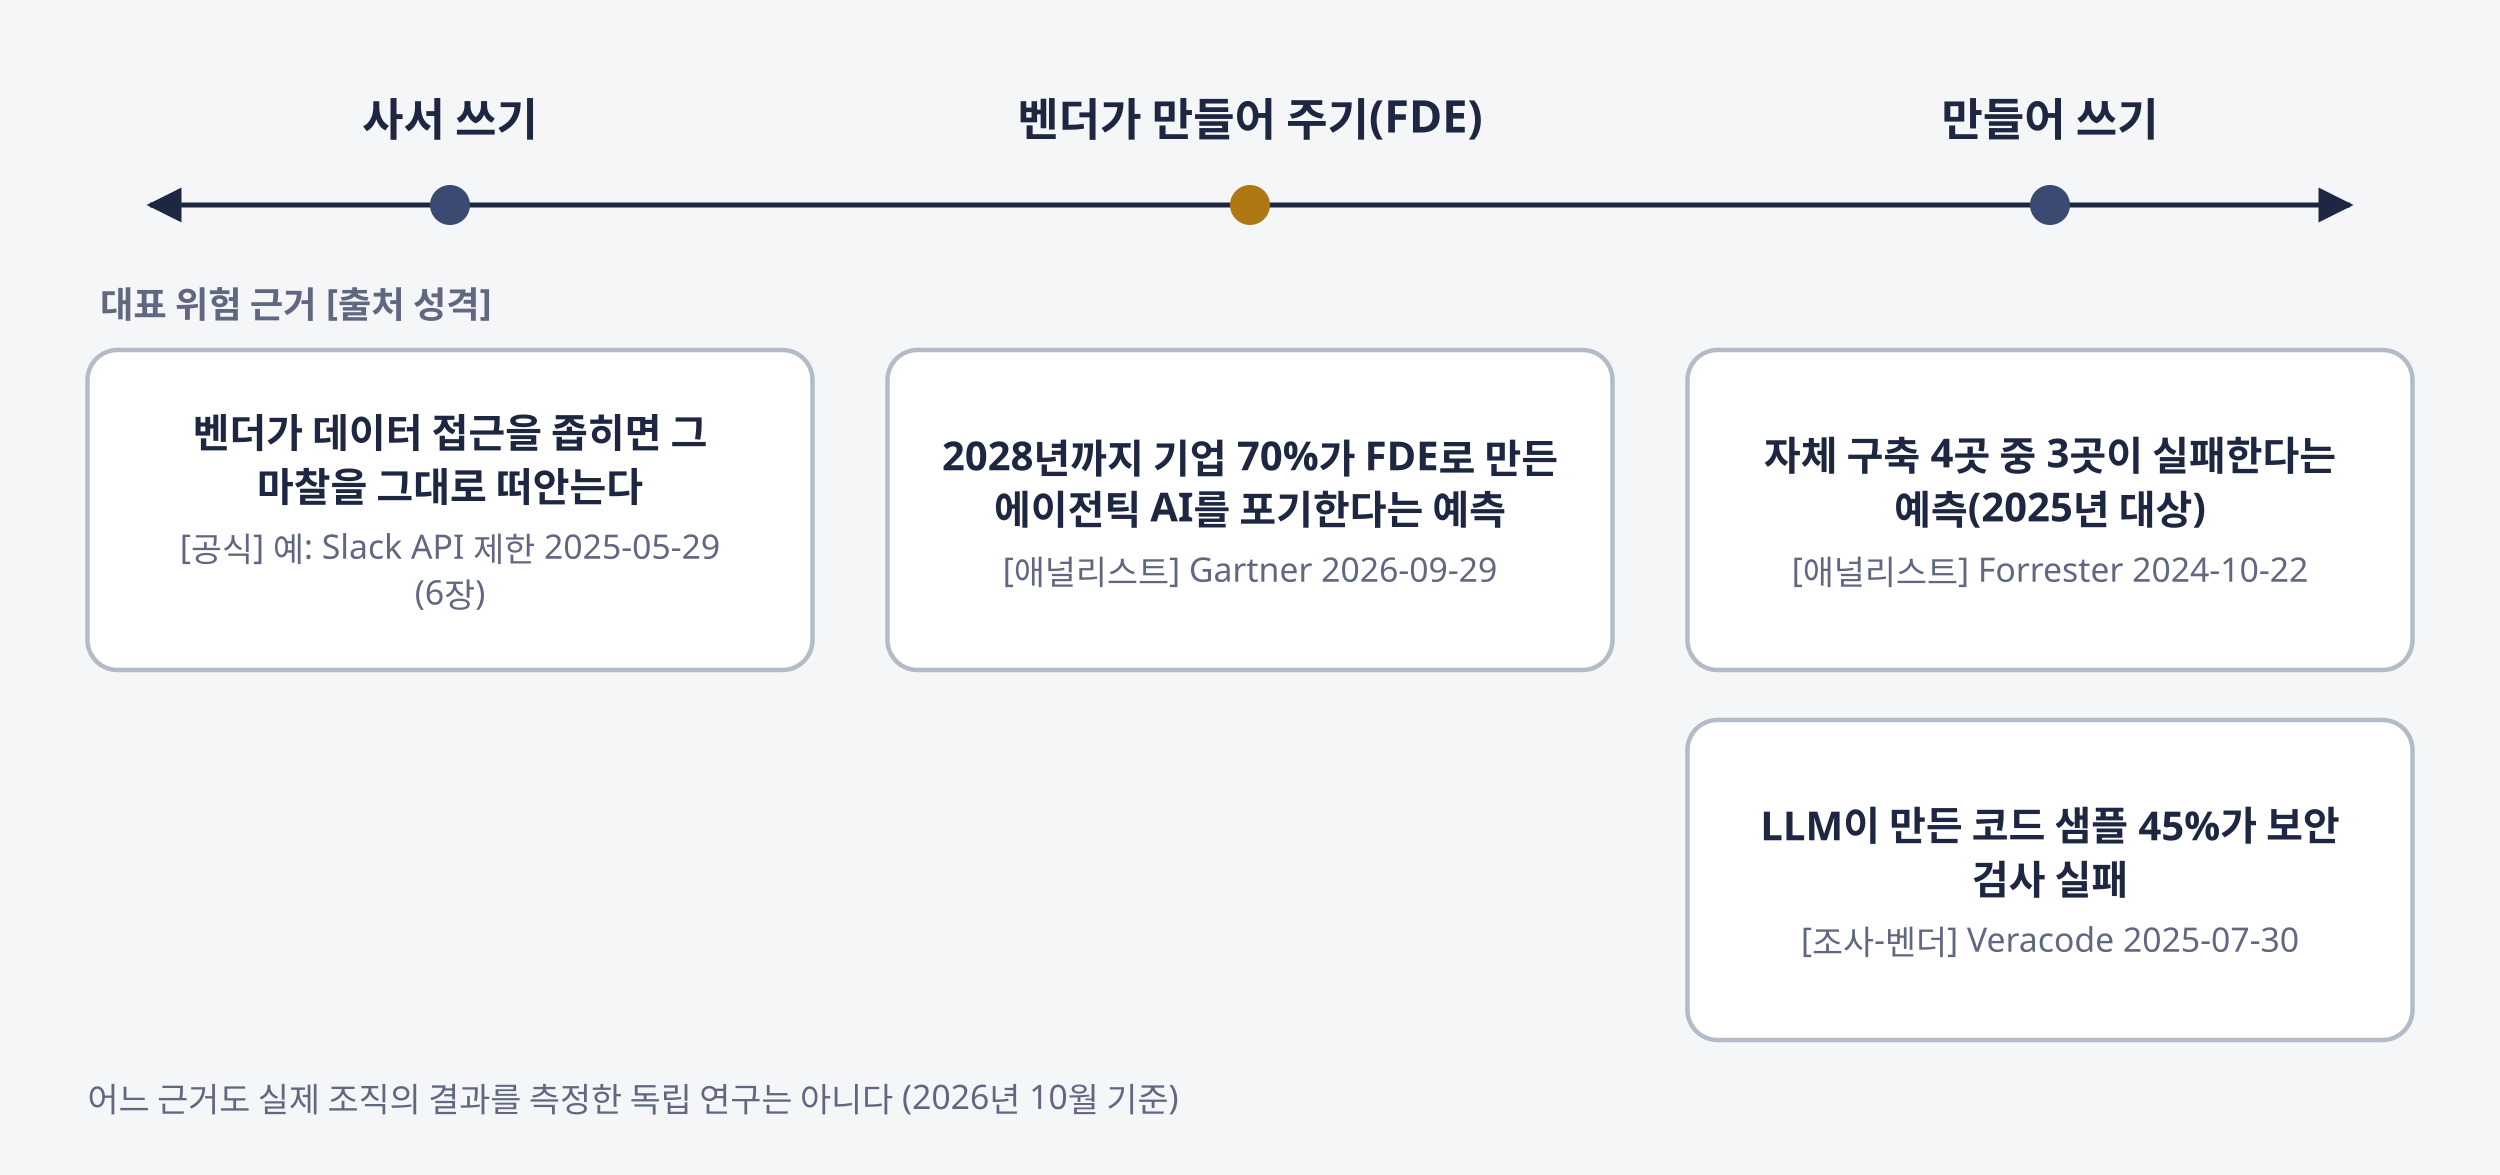
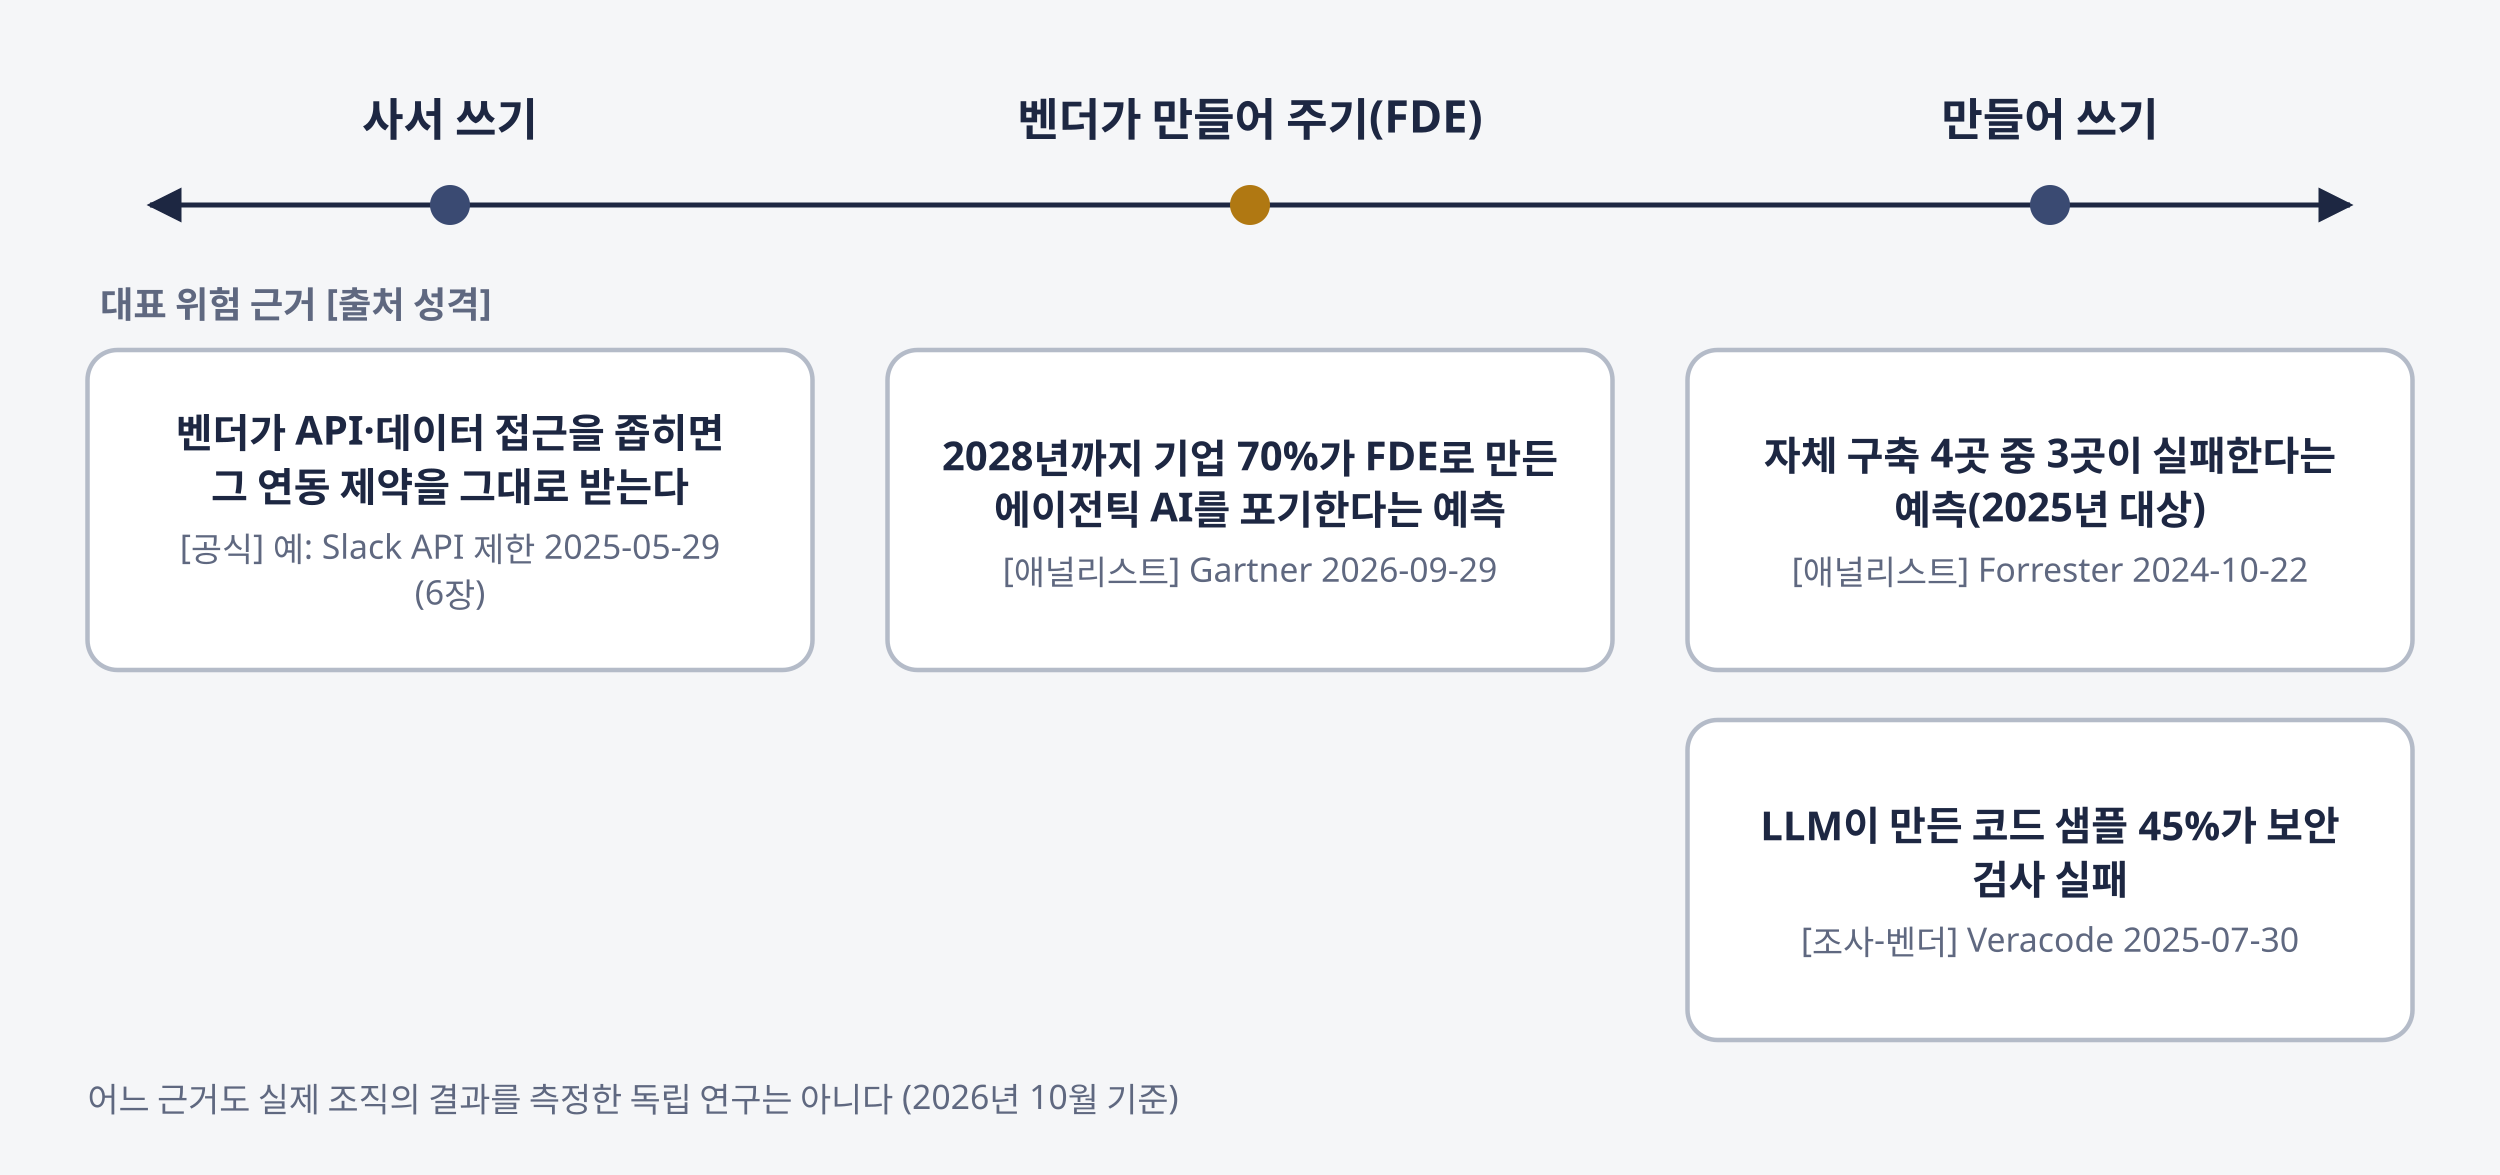
<svg xmlns="http://www.w3.org/2000/svg" viewBox="0 0 1000 470" role="img" aria-label="세 갈래와 대표 위험 근거" font-family="Pretendard,'Apple SD Gothic Neo','Noto Sans KR',sans-serif">
  <defs>
    <marker id="mi" viewBox="0 0 10 10" refX="9" refY="5" markerWidth="7" markerHeight="7" orient="auto-start-reverse">
      <path d="M0,0L10,5L0,10z" fill="#1D2742" />
    </marker>
    <marker id="mc" viewBox="0 0 10 10" refX="9" refY="5" markerWidth="8" markerHeight="8" orient="auto-start-reverse">
      <path d="M0,0L10,5L0,10z" fill="#B07812" />
    </marker>
  </defs>
  <rect width="1000" height="470" fill="#F5F6F8" />
  <path d="M60,82 L940,82" fill="none" stroke="#1D2742" stroke-width="2" marker-end="url(#mi)" marker-start="url(#mi)" />
  <circle cx="180" cy="82" r="8" fill="#3A4A72" />
  <text fill="#1D2742" font-size="18" font-weight="700" text-anchor="middle" dominant-baseline="middle">
    <tspan x="180.0" y="48.0">사서 쓰기</tspan>
  </text>
  <circle cx="500" cy="82" r="8" fill="#B07812" />
  <text fill="#1D2742" font-size="18" font-weight="700" text-anchor="middle" dominant-baseline="middle">
    <tspan x="500.0" y="48.0">벤더가 만들어 주기(FDE)</tspan>
  </text>
  <circle cx="820" cy="82" r="8" fill="#3A4A72" />
  <text fill="#1D2742" font-size="18" font-weight="700" text-anchor="middle" dominant-baseline="middle">
    <tspan x="820.0" y="48.0">만들어 쓰기</tspan>
  </text>
  <text fill="#5F6880" font-size="14.5" font-weight="700" text-anchor="start" dominant-baseline="middle">
    <tspan x="40.0" y="122.0">대표 위험 근거 [출처 성격]</tspan>
  </text>
  <rect x="35" y="140" width="290" height="128.0" rx="12" fill="#FFFFFF" stroke="#B4BBC8" stroke-width="1.8" />
-   <text x="180.0" y="179.0" fill="#1D2742" font-size="16" font-weight="700" text-anchor="middle">벤더가 데이터 접근을 좁히면 그</text>
-   <text x="180.0" y="200.6" fill="#1D2742" font-size="16" font-weight="700" text-anchor="middle">마찰을 그대로 떠안는다</text>
+   <text x="180.0" y="179.0" fill="#1D2742" font-size="16" font-weight="700" text-anchor="middle">벤더가 API·데이터 접근을 좁히면</text>
+   <text x="180.0" y="200.6" fill="#1D2742" font-size="16" font-weight="700" text-anchor="middle">그 연동 제약을 그대로 받는다</text>
  <text x="180.0" y="223.5" fill="#5F6880" font-size="13.5" font-weight="400" text-anchor="middle">[공식] 예: Slack API 제한 2025-05-29</text>
  <text x="180.0" y="241.8" fill="#5F6880" font-size="13.5" font-weight="400" text-anchor="middle">(6장)</text>
  <rect x="355" y="140" width="290" height="128.0" rx="12" fill="#FFFFFF" stroke="#B4BBC8" stroke-width="1.8" />
  <text x="500.0" y="188.1" fill="#1D2742" font-size="16" font-weight="700" text-anchor="middle">2028년까지 기업 70%가 FDE로 만든</text>
  <text x="500.0" y="209.7" fill="#1D2742" font-size="16" font-weight="700" text-anchor="middle">에이전틱 AI를 포기한다는 예측</text>
  <text x="500.0" y="232.7" fill="#5F6880" font-size="13.5" font-weight="400" text-anchor="middle">[애널리스트] Gartner 2026-09-29</text>
  <rect x="675" y="140" width="290" height="128.0" rx="12" fill="#FFFFFF" stroke="#B4BBC8" stroke-width="1.8" />
  <text x="820.0" y="188.1" fill="#1D2742" font-size="16" font-weight="700" text-anchor="middle">자체 구축 4곳 중 3곳이 실패한다는</text>
  <text x="820.0" y="209.7" fill="#1D2742" font-size="16" font-weight="700" text-anchor="middle">예측(2025년 대상)</text>
  <text x="820.0" y="232.7" fill="#5F6880" font-size="13.5" font-weight="400" text-anchor="middle">[애널리스트] Forrester 2024-10-22</text>
  <rect x="675" y="288" width="290" height="128.0" rx="12" fill="#FFFFFF" stroke="#B4BBC8" stroke-width="1.8" />
  <text x="820.0" y="336.1" fill="#1D2742" font-size="16" font-weight="700" text-anchor="middle">LLM이 만든 코드 샘플 45%가 보안</text>
  <text x="820.0" y="357.7" fill="#1D2742" font-size="16" font-weight="700" text-anchor="middle">검사 실패</text>
  <text x="820.0" y="380.7" fill="#5F6880" font-size="13.5" font-weight="400" text-anchor="middle">[조사-벤더] Veracode 2025-07-30</text>
  <text fill="#5F6880" font-size="13.5" font-weight="400" text-anchor="start" dominant-baseline="middle">
    <tspan x="35.0" y="440.0">어느 근거도 실제 조직의 결과를 측정한 독립 연구는 아니다 (2026년 10월 기준)</tspan>
  </text>
</svg>
